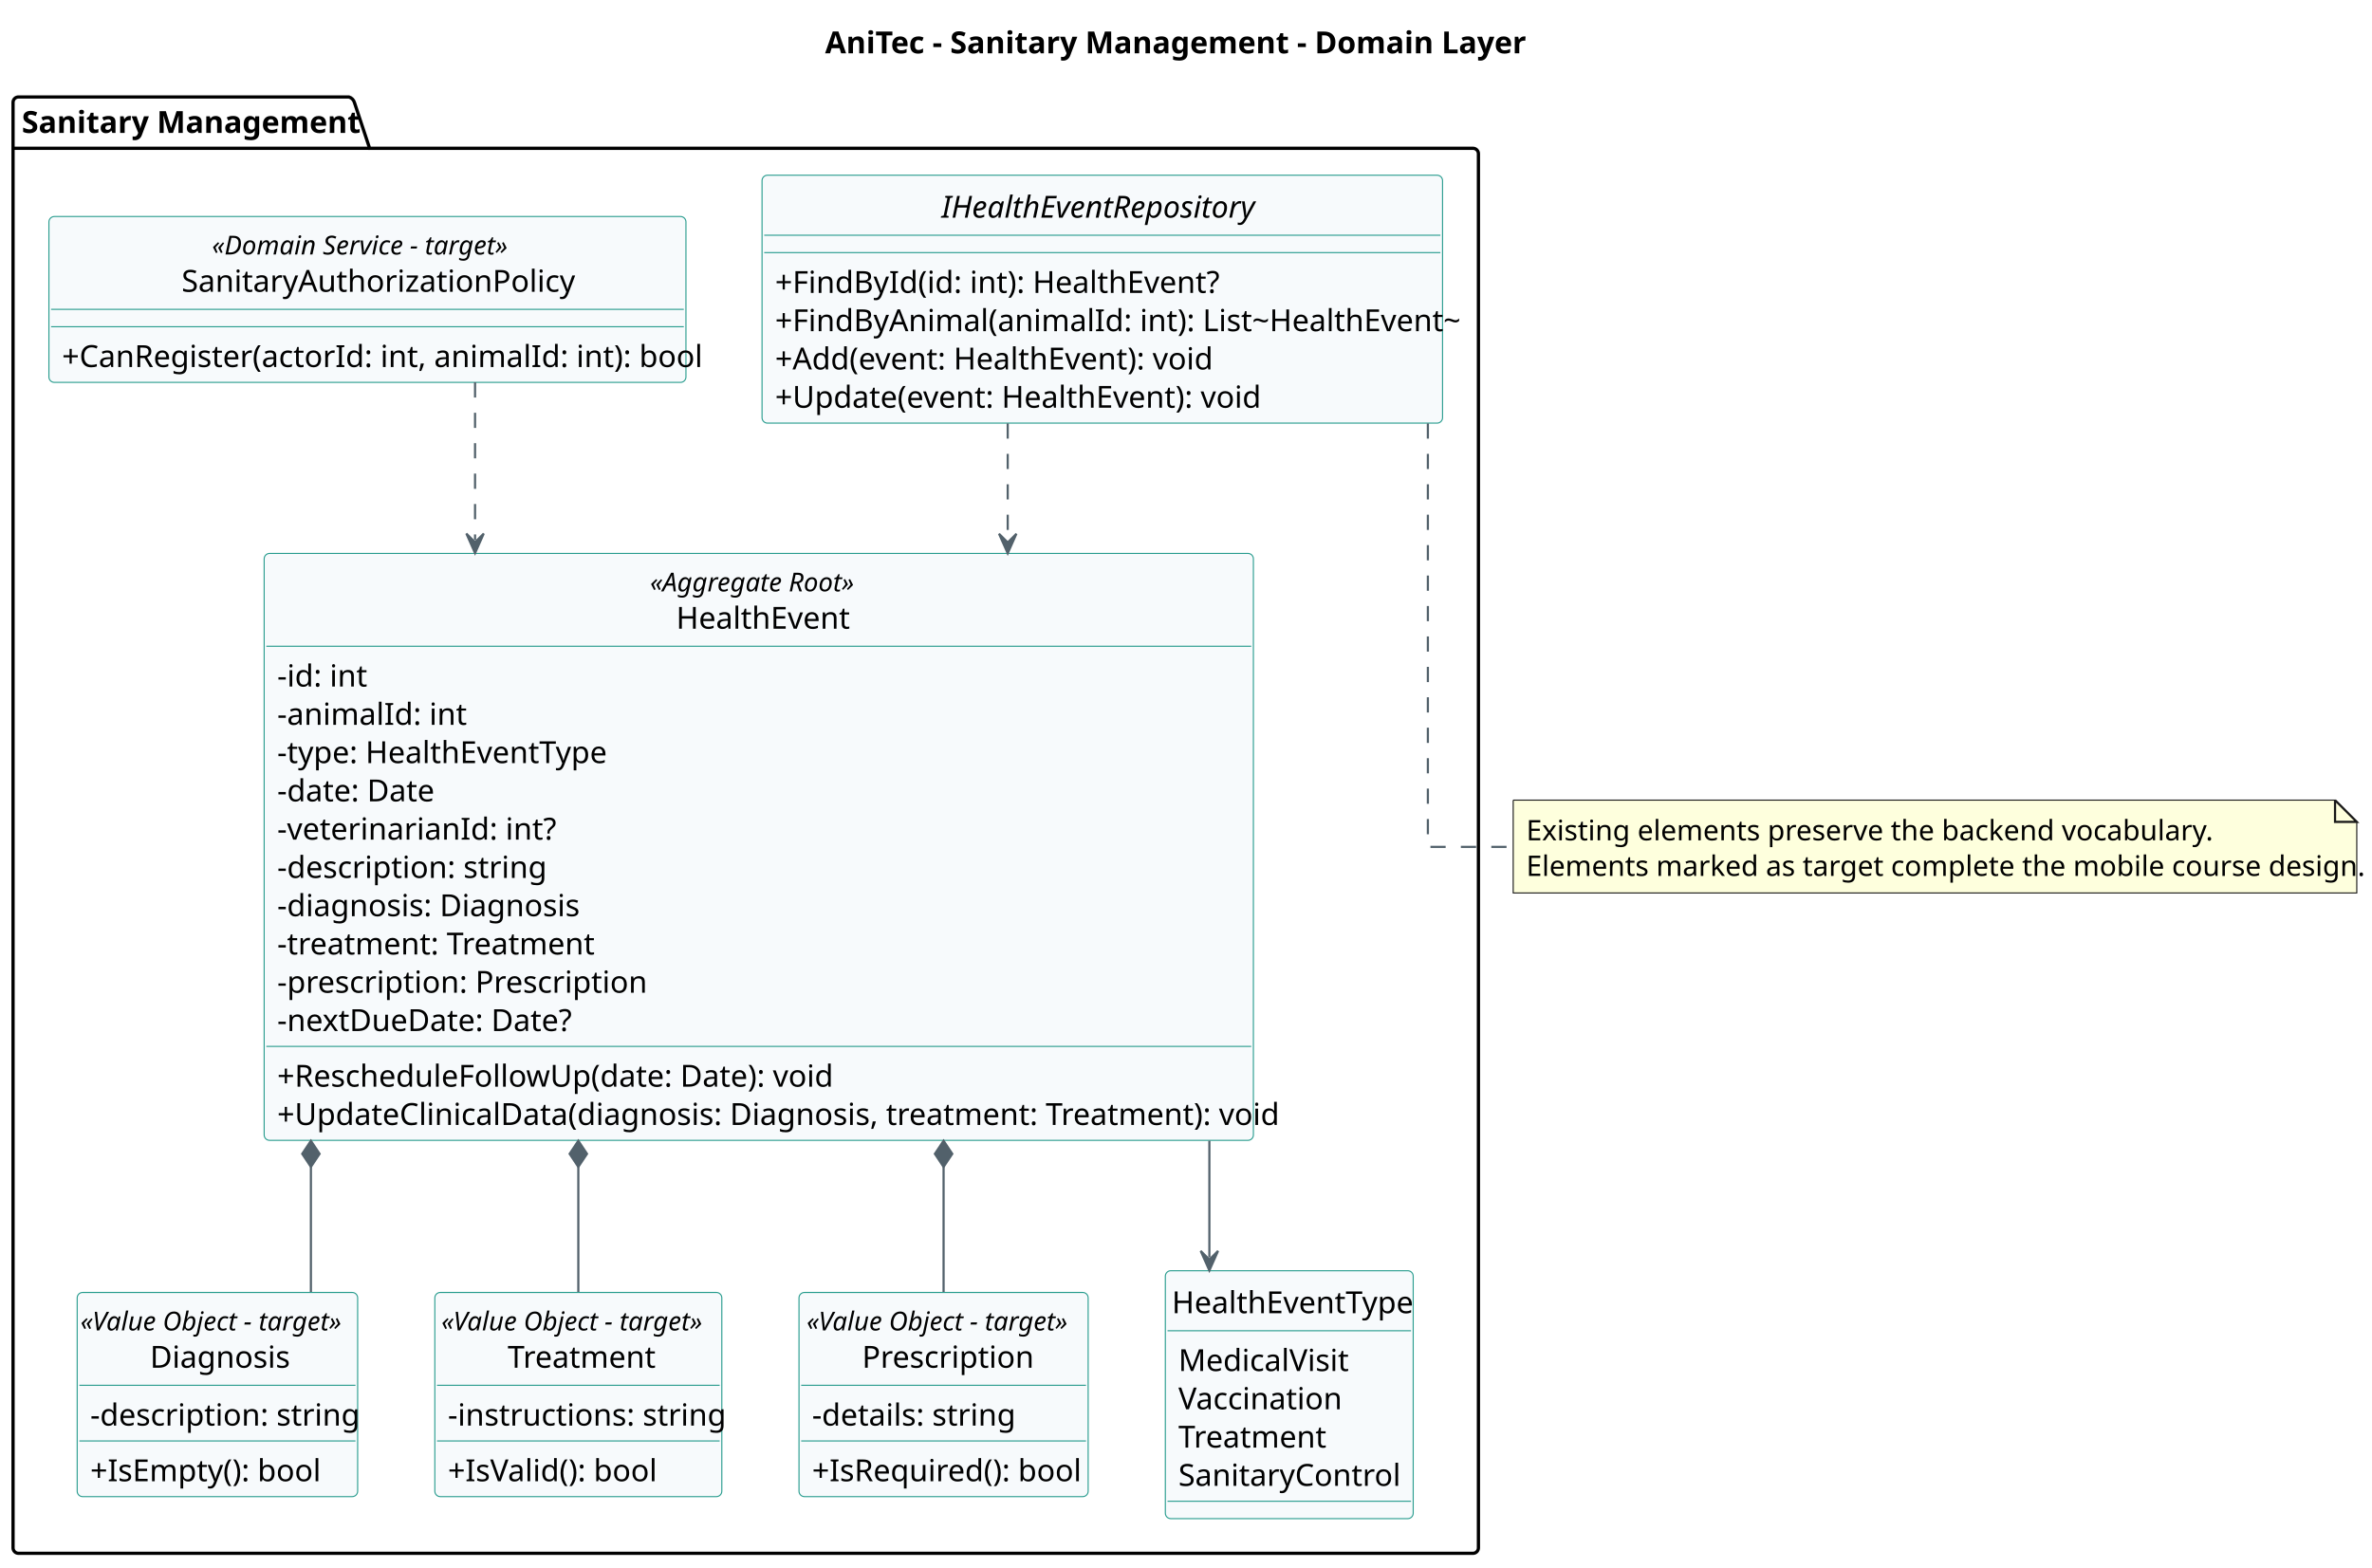
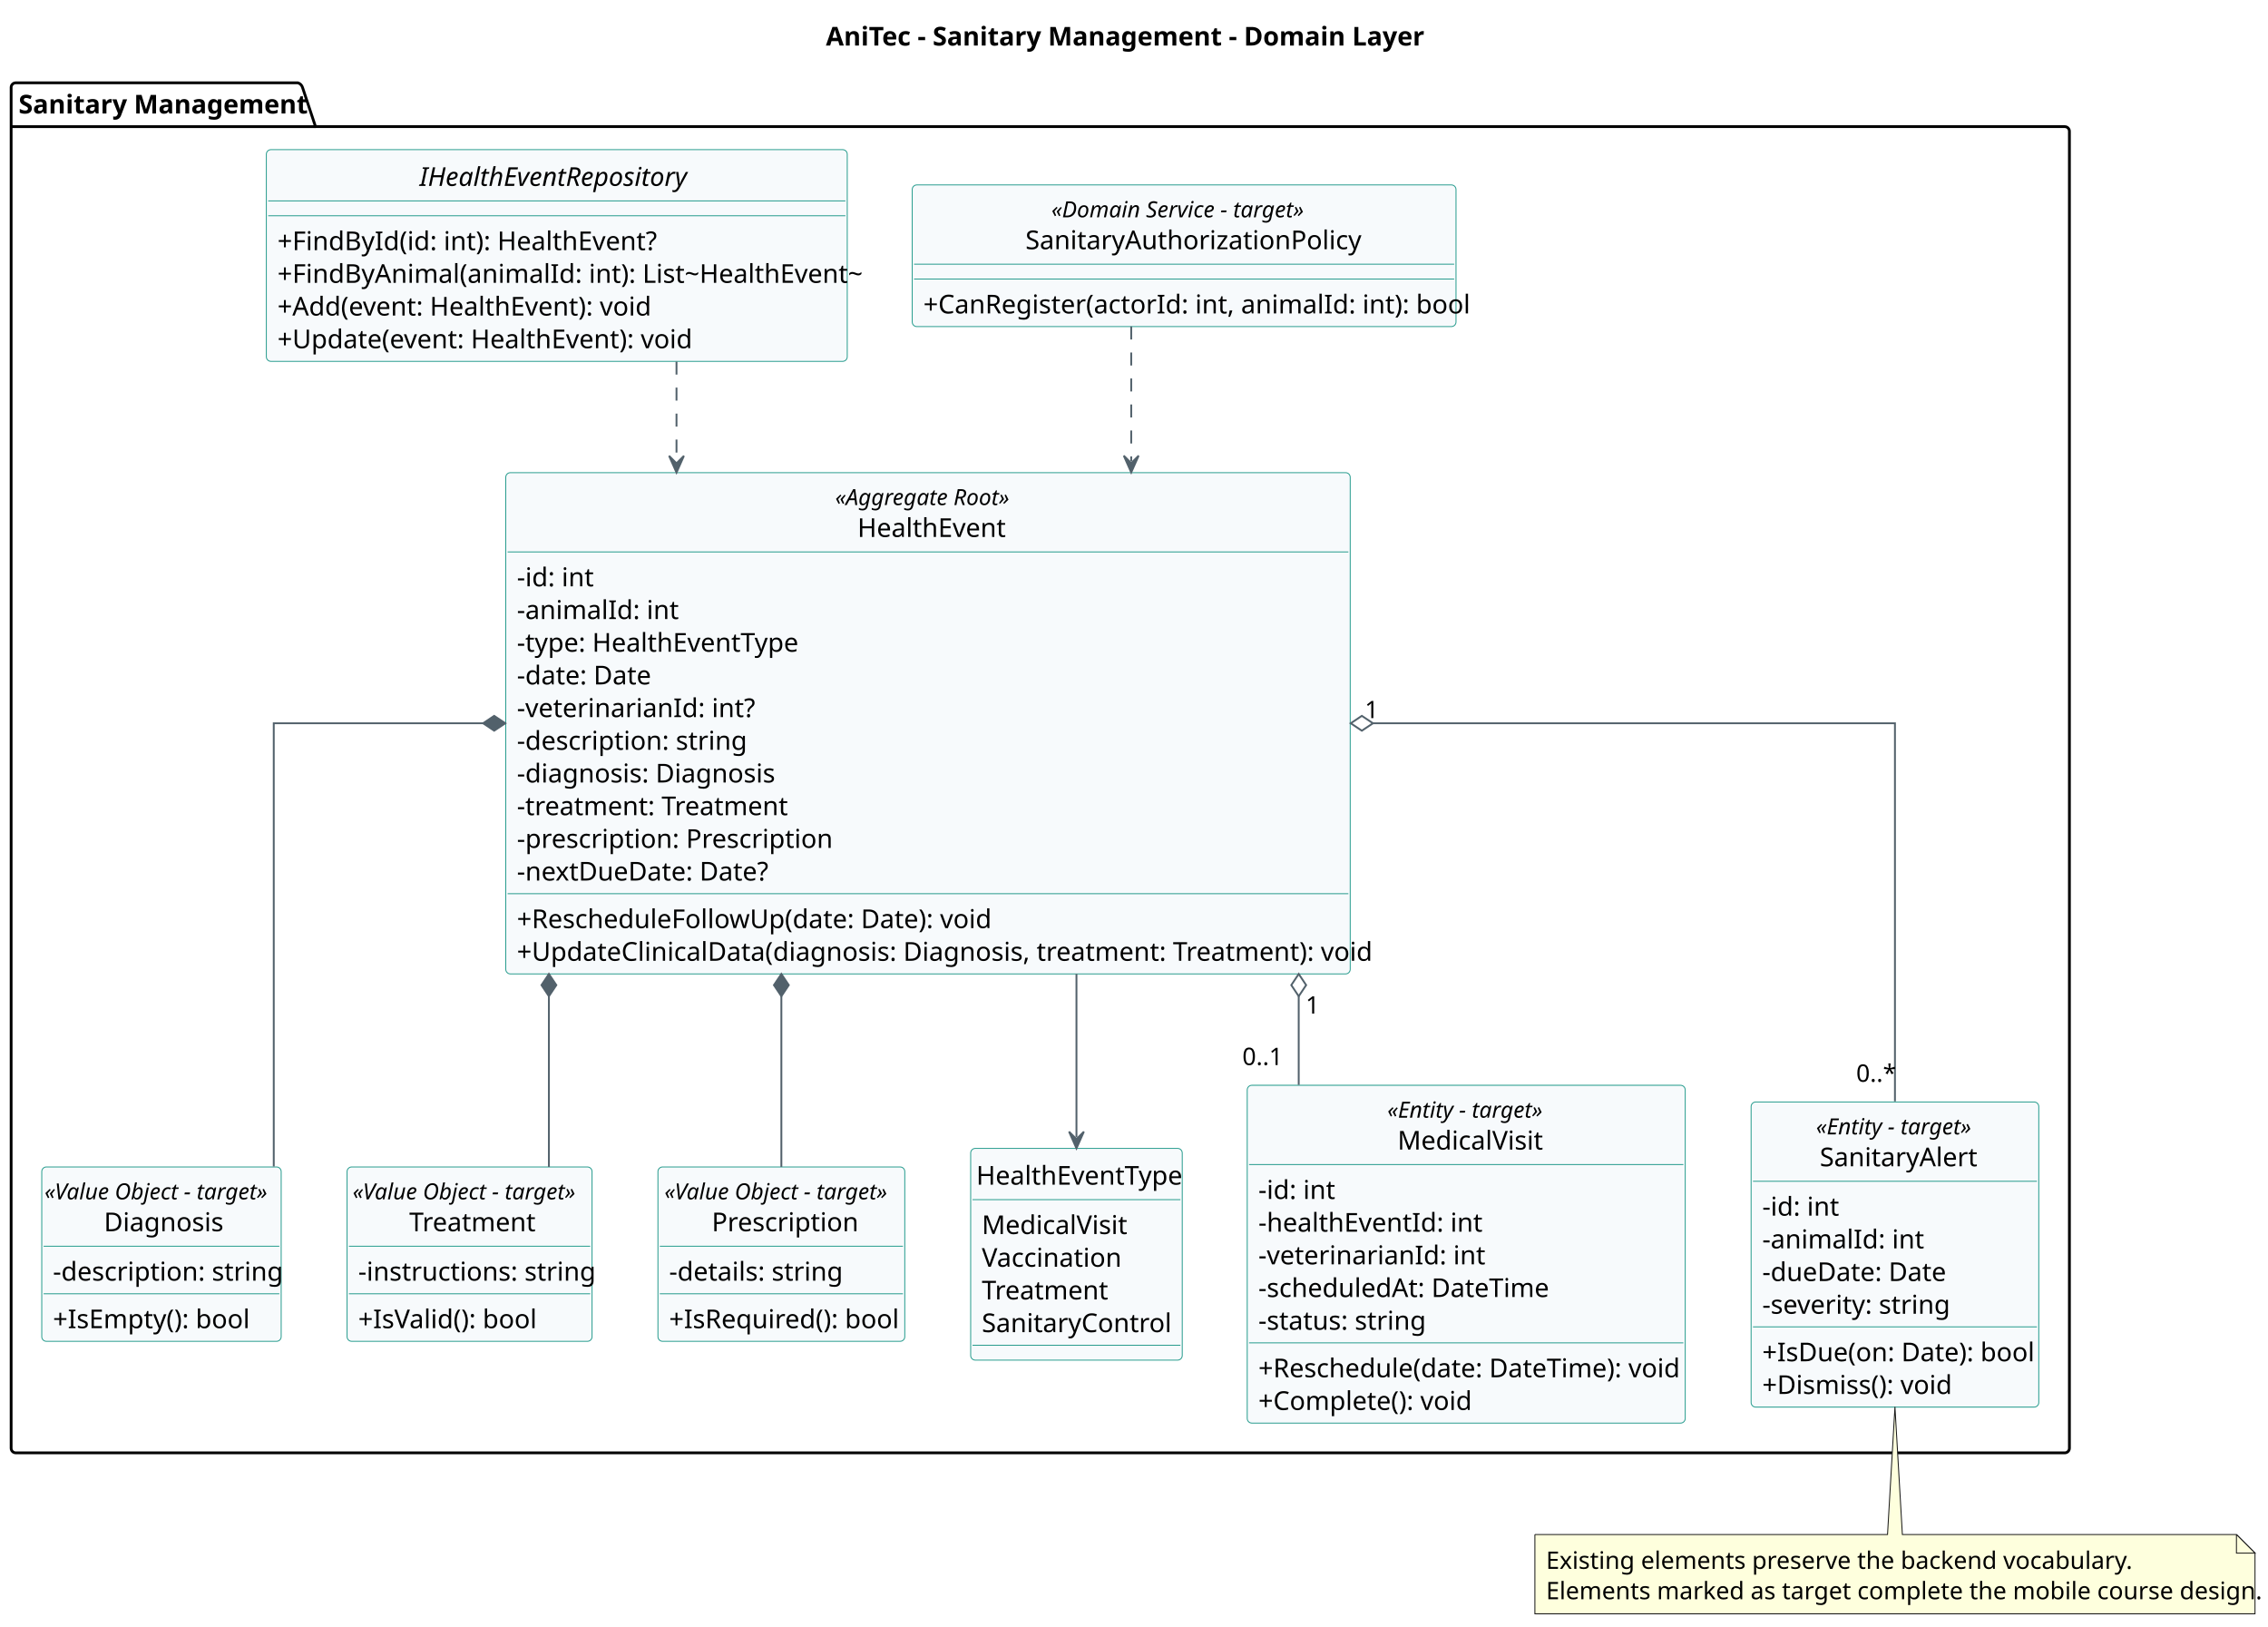
- <svg xmlns="http://www.w3.org/2000/svg" contentStyleType="text/css" height="721px" preserveAspectRatio="none" style="width:1091px;height:721px;background:#FFFFFF;" version="1.1" viewBox="0 0 1091 721" width="1091px" zoomAndPan="magnify">
+ <svg xmlns="http://www.w3.org/2000/svg" contentStyleType="text/css" height="876px" preserveAspectRatio="none" style="width:1222px;height:876px;background:#FFFFFF;" version="1.1" viewBox="0 0 1222 876" width="1222px" zoomAndPan="magnify">
  <defs />
  <g>
-     <text fill="#000000" font-family="sans-serif" font-size="14" font-weight="bold" lengthAdjust="spacing" textLength="318" x="379.5" y="24.533">AniTec - Sanitary Management - Domain Layer</text>
+     <text fill="#000000" font-family="sans-serif" font-size="14" font-weight="bold" lengthAdjust="spacing" textLength="318" x="445" y="24.533">AniTec - Sanitary Management - Domain Layer</text>
    <g id="cluster_Sanitary Management">
-       <path d="M8.5,44.609 L160.5,44.609 A3.75,3.75 0 0 1 163,47.109 L170,68.219 L677.5,68.219 A2.5,2.5 0 0 1 680,70.719 L680,712.109 A2.5,2.5 0 0 1 677.5,714.609 L8.5,714.609 A2.5,2.5 0 0 1 6,712.109 L6,47.109 A2.5,2.5 0 0 1 8.5,44.609 " fill="none" style="stroke:#000000;stroke-width:1.5;" />
+       <path d="M8.5,44.609 L160.5,44.609 A3.75,3.75 0 0 1 163,47.109 L170,68.219 L1112.5,68.219 A2.5,2.5 0 0 1 1115,70.719 L1115,780.109 A2.5,2.5 0 0 1 1112.5,782.609 L8.5,782.609 A2.5,2.5 0 0 1 6,780.109 L6,47.109 A2.5,2.5 0 0 1 8.5,44.609 " fill="none" style="stroke:#000000;stroke-width:1.5;" />
      <line style="stroke:#000000;stroke-width:1.5;" x1="6" x2="170" y1="68.219" y2="68.219" />
      <text fill="#000000" font-family="sans-serif" font-size="14" font-weight="bold" lengthAdjust="spacing" textLength="151" x="10" y="61.143">Sanitary Management</text>
    </g>
    <g id="elem_HealthEvent">
-       <rect codeLine="13" fill="#F7FAFC" height="270.016" id="HealthEvent" rx="2.5" ry="2.5" style="stroke:#2A9D8F;stroke-width:0.5;" width="455" x="121.5" y="254.609" />
-       <text fill="#000000" font-family="sans-serif" font-size="12" font-style="italic" lengthAdjust="spacing" textLength="100" x="299" y="272.066">«Aggregate Root»</text>
-       <text fill="#000000" font-family="sans-serif" font-size="14" lengthAdjust="spacing" textLength="76" x="311" y="289.236">HealthEvent</text>
-       <line style="stroke:#2A9D8F;stroke-width:0.5;" x1="122.5" x2="575.5" y1="297.312" y2="297.312" />
-       <text fill="#000000" font-family="sans-serif" font-size="14" lengthAdjust="spacing" textLength="39" x="127.5" y="315.846">-id: int</text>
-       <text fill="#000000" font-family="sans-serif" font-size="14" lengthAdjust="spacing" textLength="80" x="127.5" y="333.455">-animalId: int</text>
-       <text fill="#000000" font-family="sans-serif" font-size="14" lengthAdjust="spacing" textLength="148" x="127.5" y="351.065">-type: HealthEventType</text>
-       <text fill="#000000" font-family="sans-serif" font-size="14" lengthAdjust="spacing" textLength="71" x="127.5" y="368.674">-date: Date</text>
-       <text fill="#000000" font-family="sans-serif" font-size="14" lengthAdjust="spacing" textLength="122" x="127.5" y="386.283">-veterinarianId: int?</text>
-       <text fill="#000000" font-family="sans-serif" font-size="14" lengthAdjust="spacing" textLength="117" x="127.5" y="403.893">-description: string</text>
-       <text fill="#000000" font-family="sans-serif" font-size="14" lengthAdjust="spacing" textLength="135" x="127.5" y="421.502">-diagnosis: Diagnosis</text>
-       <text fill="#000000" font-family="sans-serif" font-size="14" lengthAdjust="spacing" textLength="138" x="127.5" y="439.111">-treatment: Treatment</text>
-       <text fill="#000000" font-family="sans-serif" font-size="14" lengthAdjust="spacing" textLength="162" x="127.5" y="456.721">-prescription: Prescription</text>
-       <text fill="#000000" font-family="sans-serif" font-size="14" lengthAdjust="spacing" textLength="133" x="127.5" y="474.33">-nextDueDate: Date?</text>
-       <line style="stroke:#2A9D8F;stroke-width:0.5;" x1="122.5" x2="575.5" y1="481.406" y2="481.406" />
-       <text fill="#000000" font-family="sans-serif" font-size="14" lengthAdjust="spacing" textLength="250" x="127.5" y="499.94">+RescheduleFollowUp(date: Date): void</text>
-       <text fill="#000000" font-family="sans-serif" font-size="14" lengthAdjust="spacing" textLength="443" x="127.5" y="517.549">+UpdateClinicalData(diagnosis: Diagnosis, treatment: Treatment): void</text>
+       <rect codeLine="13" fill="#F7FAFC" height="270.016" id="HealthEvent" rx="2.5" ry="2.5" style="stroke:#2A9D8F;stroke-width:0.5;" width="455" x="272.5" y="254.609" />
+       <text fill="#000000" font-family="sans-serif" font-size="12" font-style="italic" lengthAdjust="spacing" textLength="100" x="450" y="272.066">«Aggregate Root»</text>
+       <text fill="#000000" font-family="sans-serif" font-size="14" lengthAdjust="spacing" textLength="76" x="462" y="289.236">HealthEvent</text>
+       <line style="stroke:#2A9D8F;stroke-width:0.5;" x1="273.5" x2="726.5" y1="297.312" y2="297.312" />
+       <text fill="#000000" font-family="sans-serif" font-size="14" lengthAdjust="spacing" textLength="39" x="278.5" y="315.846">-id: int</text>
+       <text fill="#000000" font-family="sans-serif" font-size="14" lengthAdjust="spacing" textLength="80" x="278.5" y="333.455">-animalId: int</text>
+       <text fill="#000000" font-family="sans-serif" font-size="14" lengthAdjust="spacing" textLength="148" x="278.5" y="351.065">-type: HealthEventType</text>
+       <text fill="#000000" font-family="sans-serif" font-size="14" lengthAdjust="spacing" textLength="71" x="278.5" y="368.674">-date: Date</text>
+       <text fill="#000000" font-family="sans-serif" font-size="14" lengthAdjust="spacing" textLength="122" x="278.5" y="386.283">-veterinarianId: int?</text>
+       <text fill="#000000" font-family="sans-serif" font-size="14" lengthAdjust="spacing" textLength="117" x="278.5" y="403.893">-description: string</text>
+       <text fill="#000000" font-family="sans-serif" font-size="14" lengthAdjust="spacing" textLength="135" x="278.5" y="421.502">-diagnosis: Diagnosis</text>
+       <text fill="#000000" font-family="sans-serif" font-size="14" lengthAdjust="spacing" textLength="138" x="278.5" y="439.111">-treatment: Treatment</text>
+       <text fill="#000000" font-family="sans-serif" font-size="14" lengthAdjust="spacing" textLength="162" x="278.5" y="456.721">-prescription: Prescription</text>
+       <text fill="#000000" font-family="sans-serif" font-size="14" lengthAdjust="spacing" textLength="133" x="278.5" y="474.33">-nextDueDate: Date?</text>
+       <line style="stroke:#2A9D8F;stroke-width:0.5;" x1="273.5" x2="726.5" y1="481.406" y2="481.406" />
+       <text fill="#000000" font-family="sans-serif" font-size="14" lengthAdjust="spacing" textLength="250" x="278.5" y="499.94">+RescheduleFollowUp(date: Date): void</text>
+       <text fill="#000000" font-family="sans-serif" font-size="14" lengthAdjust="spacing" textLength="443" x="278.5" y="517.549">+UpdateClinicalData(diagnosis: Diagnosis, treatment: Treatment): void</text>
    </g>
    <g id="elem_Diagnosis">
-       <rect codeLine="27" fill="#F7FAFC" height="93.922" id="Diagnosis" rx="2.5" ry="2.5" style="stroke:#2A9D8F;stroke-width:0.5;" width="129" x="35.5" y="594.609" />
-       <text fill="#000000" font-family="sans-serif" font-size="12" font-style="italic" lengthAdjust="spacing" textLength="126" x="37" y="612.066">«Value Object - target»</text>
-       <text fill="#000000" font-family="sans-serif" font-size="14" lengthAdjust="spacing" textLength="62" x="69" y="629.236">Diagnosis</text>
-       <line style="stroke:#2A9D8F;stroke-width:0.5;" x1="36.5" x2="163.5" y1="637.312" y2="637.312" />
-       <text fill="#000000" font-family="sans-serif" font-size="14" lengthAdjust="spacing" textLength="117" x="41.5" y="655.846">-description: string</text>
-       <line style="stroke:#2A9D8F;stroke-width:0.5;" x1="36.5" x2="163.5" y1="662.922" y2="662.922" />
-       <text fill="#000000" font-family="sans-serif" font-size="14" lengthAdjust="spacing" textLength="102" x="41.5" y="681.455">+IsEmpty(): bool</text>
+       <rect codeLine="27" fill="#F7FAFC" height="93.922" id="Diagnosis" rx="2.5" ry="2.5" style="stroke:#2A9D8F;stroke-width:0.5;" width="129" x="22.5" y="628.609" />
+       <text fill="#000000" font-family="sans-serif" font-size="12" font-style="italic" lengthAdjust="spacing" textLength="126" x="24" y="646.066">«Value Object - target»</text>
+       <text fill="#000000" font-family="sans-serif" font-size="14" lengthAdjust="spacing" textLength="62" x="56" y="663.236">Diagnosis</text>
+       <line style="stroke:#2A9D8F;stroke-width:0.5;" x1="23.5" x2="150.5" y1="671.312" y2="671.312" />
+       <text fill="#000000" font-family="sans-serif" font-size="14" lengthAdjust="spacing" textLength="117" x="28.5" y="689.846">-description: string</text>
+       <line style="stroke:#2A9D8F;stroke-width:0.5;" x1="23.5" x2="150.5" y1="696.922" y2="696.922" />
+       <text fill="#000000" font-family="sans-serif" font-size="14" lengthAdjust="spacing" textLength="102" x="28.5" y="715.455">+IsEmpty(): bool</text>
    </g>
    <g id="elem_Treatment">
-       <rect codeLine="31" fill="#F7FAFC" height="93.922" id="Treatment" rx="2.5" ry="2.5" style="stroke:#2A9D8F;stroke-width:0.5;" width="132" x="200" y="594.609" />
-       <text fill="#000000" font-family="sans-serif" font-size="12" font-style="italic" lengthAdjust="spacing" textLength="126" x="203" y="612.066">«Value Object - target»</text>
-       <text fill="#000000" font-family="sans-serif" font-size="14" lengthAdjust="spacing" textLength="65" x="233.5" y="629.236">Treatment</text>
-       <line style="stroke:#2A9D8F;stroke-width:0.5;" x1="201" x2="331" y1="637.312" y2="637.312" />
-       <text fill="#000000" font-family="sans-serif" font-size="14" lengthAdjust="spacing" textLength="120" x="206" y="655.846">-instructions: string</text>
-       <line style="stroke:#2A9D8F;stroke-width:0.5;" x1="201" x2="331" y1="662.922" y2="662.922" />
-       <text fill="#000000" font-family="sans-serif" font-size="14" lengthAdjust="spacing" textLength="94" x="206" y="681.455">+IsValid(): bool</text>
+       <rect codeLine="31" fill="#F7FAFC" height="93.922" id="Treatment" rx="2.5" ry="2.5" style="stroke:#2A9D8F;stroke-width:0.5;" width="132" x="187" y="628.609" />
+       <text fill="#000000" font-family="sans-serif" font-size="12" font-style="italic" lengthAdjust="spacing" textLength="126" x="190" y="646.066">«Value Object - target»</text>
+       <text fill="#000000" font-family="sans-serif" font-size="14" lengthAdjust="spacing" textLength="65" x="220.5" y="663.236">Treatment</text>
+       <line style="stroke:#2A9D8F;stroke-width:0.5;" x1="188" x2="318" y1="671.312" y2="671.312" />
+       <text fill="#000000" font-family="sans-serif" font-size="14" lengthAdjust="spacing" textLength="120" x="193" y="689.846">-instructions: string</text>
+       <line style="stroke:#2A9D8F;stroke-width:0.5;" x1="188" x2="318" y1="696.922" y2="696.922" />
+       <text fill="#000000" font-family="sans-serif" font-size="14" lengthAdjust="spacing" textLength="94" x="193" y="715.455">+IsValid(): bool</text>
    </g>
    <g id="elem_Prescription">
-       <rect codeLine="35" fill="#F7FAFC" height="93.922" id="Prescription" rx="2.5" ry="2.5" style="stroke:#2A9D8F;stroke-width:0.5;" width="133" x="367.5" y="594.609" />
-       <text fill="#000000" font-family="sans-serif" font-size="12" font-style="italic" lengthAdjust="spacing" textLength="126" x="371" y="612.066">«Value Object - target»</text>
-       <text fill="#000000" font-family="sans-serif" font-size="14" lengthAdjust="spacing" textLength="75" x="396.5" y="629.236">Prescription</text>
-       <line style="stroke:#2A9D8F;stroke-width:0.5;" x1="368.5" x2="499.5" y1="637.312" y2="637.312" />
-       <text fill="#000000" font-family="sans-serif" font-size="14" lengthAdjust="spacing" textLength="89" x="373.5" y="655.846">-details: string</text>
-       <line style="stroke:#2A9D8F;stroke-width:0.5;" x1="368.5" x2="499.5" y1="662.922" y2="662.922" />
-       <text fill="#000000" font-family="sans-serif" font-size="14" lengthAdjust="spacing" textLength="121" x="373.5" y="681.455">+IsRequired(): bool</text>
+       <rect codeLine="35" fill="#F7FAFC" height="93.922" id="Prescription" rx="2.5" ry="2.5" style="stroke:#2A9D8F;stroke-width:0.5;" width="133" x="354.5" y="628.609" />
+       <text fill="#000000" font-family="sans-serif" font-size="12" font-style="italic" lengthAdjust="spacing" textLength="126" x="358" y="646.066">«Value Object - target»</text>
+       <text fill="#000000" font-family="sans-serif" font-size="14" lengthAdjust="spacing" textLength="75" x="383.5" y="663.236">Prescription</text>
+       <line style="stroke:#2A9D8F;stroke-width:0.5;" x1="355.5" x2="486.5" y1="671.312" y2="671.312" />
+       <text fill="#000000" font-family="sans-serif" font-size="14" lengthAdjust="spacing" textLength="89" x="360.5" y="689.846">-details: string</text>
+       <line style="stroke:#2A9D8F;stroke-width:0.5;" x1="355.5" x2="486.5" y1="696.922" y2="696.922" />
+       <text fill="#000000" font-family="sans-serif" font-size="14" lengthAdjust="spacing" textLength="121" x="360.5" y="715.455">+IsRequired(): bool</text>
    </g>
    <g id="elem_HealthEventType">
-       <rect codeLine="39" fill="#F7FAFC" height="114.047" id="HealthEventType" rx="2.5" ry="2.5" style="stroke:#2A9D8F;stroke-width:0.5;" width="114" x="536" y="584.609" />
-       <text fill="#000000" font-family="sans-serif" font-size="14" lengthAdjust="spacing" textLength="108" x="539" y="604.143">HealthEventType</text>
-       <line style="stroke:#2A9D8F;stroke-width:0.5;" x1="537" x2="649" y1="612.219" y2="612.219" />
-       <text fill="#000000" font-family="sans-serif" font-size="14" lengthAdjust="spacing" textLength="74" x="542" y="630.752">MedicalVisit</text>
-       <text fill="#000000" font-family="sans-serif" font-size="14" lengthAdjust="spacing" textLength="73" x="542" y="648.361">Vaccination</text>
-       <text fill="#000000" font-family="sans-serif" font-size="14" lengthAdjust="spacing" textLength="65" x="542" y="665.971">Treatment</text>
-       <text fill="#000000" font-family="sans-serif" font-size="14" lengthAdjust="spacing" textLength="98" x="542" y="683.58">SanitaryControl</text>
-       <line style="stroke:#2A9D8F;stroke-width:0.5;" x1="537" x2="649" y1="690.656" y2="690.656" />
+       <rect codeLine="39" fill="#F7FAFC" height="114.047" id="HealthEventType" rx="2.5" ry="2.5" style="stroke:#2A9D8F;stroke-width:0.5;" width="114" x="523" y="618.609" />
+       <text fill="#000000" font-family="sans-serif" font-size="14" lengthAdjust="spacing" textLength="108" x="526" y="638.143">HealthEventType</text>
+       <line style="stroke:#2A9D8F;stroke-width:0.5;" x1="524" x2="636" y1="646.219" y2="646.219" />
+       <text fill="#000000" font-family="sans-serif" font-size="14" lengthAdjust="spacing" textLength="74" x="529" y="664.752">MedicalVisit</text>
+       <text fill="#000000" font-family="sans-serif" font-size="14" lengthAdjust="spacing" textLength="73" x="529" y="682.361">Vaccination</text>
+       <text fill="#000000" font-family="sans-serif" font-size="14" lengthAdjust="spacing" textLength="65" x="529" y="699.971">Treatment</text>
+       <text fill="#000000" font-family="sans-serif" font-size="14" lengthAdjust="spacing" textLength="98" x="529" y="717.58">SanitaryControl</text>
+       <line style="stroke:#2A9D8F;stroke-width:0.5;" x1="524" x2="636" y1="724.656" y2="724.656" />
    </g>
    <g id="elem_SanitaryAuthorizationPolicy">
-       <rect codeLine="45" fill="#F7FAFC" height="76.312" id="SanitaryAuthorizationPolicy" rx="2.5" ry="2.5" style="stroke:#2A9D8F;stroke-width:0.5;" width="293" x="22.5" y="99.609" />
-       <text fill="#000000" font-family="sans-serif" font-size="12" font-style="italic" lengthAdjust="spacing" textLength="143" x="97.5" y="117.066">«Domain Service - target»</text>
-       <text fill="#000000" font-family="sans-serif" font-size="14" lengthAdjust="spacing" textLength="171" x="83.5" y="134.236">SanitaryAuthorizationPolicy</text>
-       <line style="stroke:#2A9D8F;stroke-width:0.5;" x1="23.5" x2="314.5" y1="142.312" y2="142.312" />
-       <line style="stroke:#2A9D8F;stroke-width:0.5;" x1="23.5" x2="314.5" y1="150.312" y2="150.312" />
-       <text fill="#000000" font-family="sans-serif" font-size="14" lengthAdjust="spacing" textLength="281" x="28.5" y="168.846">+CanRegister(actorId: int, animalId: int): bool</text>
+       <rect codeLine="45" fill="#F7FAFC" height="76.312" id="SanitaryAuthorizationPolicy" rx="2.5" ry="2.5" style="stroke:#2A9D8F;stroke-width:0.5;" width="293" x="491.5" y="99.609" />
+       <text fill="#000000" font-family="sans-serif" font-size="12" font-style="italic" lengthAdjust="spacing" textLength="143" x="566.5" y="117.066">«Domain Service - target»</text>
+       <text fill="#000000" font-family="sans-serif" font-size="14" lengthAdjust="spacing" textLength="171" x="552.5" y="134.236">SanitaryAuthorizationPolicy</text>
+       <line style="stroke:#2A9D8F;stroke-width:0.5;" x1="492.5" x2="783.5" y1="142.312" y2="142.312" />
+       <line style="stroke:#2A9D8F;stroke-width:0.5;" x1="492.5" x2="783.5" y1="150.312" y2="150.312" />
+       <text fill="#000000" font-family="sans-serif" font-size="14" lengthAdjust="spacing" textLength="281" x="497.5" y="168.846">+CanRegister(actorId: int, animalId: int): bool</text>
    </g>
    <g id="elem_IHealthEventRepository">
-       <rect codeLine="48" fill="#F7FAFC" height="114.047" id="IHealthEventRepository" rx="2.5" ry="2.5" style="stroke:#2A9D8F;stroke-width:0.5;" width="313" x="350.5" y="80.609" />
-       <text fill="#000000" font-family="sans-serif" font-size="14" font-style="italic" lengthAdjust="spacing" textLength="148" x="433" y="100.143">IHealthEventRepository</text>
-       <line style="stroke:#2A9D8F;stroke-width:0.5;" x1="351.5" x2="662.5" y1="108.219" y2="108.219" />
-       <line style="stroke:#2A9D8F;stroke-width:0.5;" x1="351.5" x2="662.5" y1="116.219" y2="116.219" />
-       <text fill="#000000" font-family="sans-serif" font-size="14" lengthAdjust="spacing" textLength="199" x="356.5" y="134.752">+FindById(id: int): HealthEvent?</text>
-       <text fill="#000000" font-family="sans-serif" font-size="14" lengthAdjust="spacing" textLength="301" x="356.5" y="152.361">+FindByAnimal(animalId: int): List~HealthEvent~</text>
-       <text fill="#000000" font-family="sans-serif" font-size="14" lengthAdjust="spacing" textLength="196" x="356.5" y="169.971">+Add(event: HealthEvent): void</text>
-       <text fill="#000000" font-family="sans-serif" font-size="14" lengthAdjust="spacing" textLength="216" x="356.5" y="187.58">+Update(event: HealthEvent): void</text>
+       <rect codeLine="48" fill="#F7FAFC" height="114.047" id="IHealthEventRepository" rx="2.5" ry="2.5" style="stroke:#2A9D8F;stroke-width:0.5;" width="313" x="143.5" y="80.609" />
+       <text fill="#000000" font-family="sans-serif" font-size="14" font-style="italic" lengthAdjust="spacing" textLength="148" x="226" y="100.143">IHealthEventRepository</text>
+       <line style="stroke:#2A9D8F;stroke-width:0.5;" x1="144.5" x2="455.5" y1="108.219" y2="108.219" />
+       <line style="stroke:#2A9D8F;stroke-width:0.5;" x1="144.5" x2="455.5" y1="116.219" y2="116.219" />
+       <text fill="#000000" font-family="sans-serif" font-size="14" lengthAdjust="spacing" textLength="199" x="149.5" y="134.752">+FindById(id: int): HealthEvent?</text>
+       <text fill="#000000" font-family="sans-serif" font-size="14" lengthAdjust="spacing" textLength="301" x="149.5" y="152.361">+FindByAnimal(animalId: int): List~HealthEvent~</text>
+       <text fill="#000000" font-family="sans-serif" font-size="14" lengthAdjust="spacing" textLength="196" x="149.5" y="169.971">+Add(event: HealthEvent): void</text>
+       <text fill="#000000" font-family="sans-serif" font-size="14" lengthAdjust="spacing" textLength="216" x="149.5" y="187.58">+Update(event: HealthEvent): void</text>
    </g>
-     <g id="elem_GMN16">
-       <path d="M696,368.109 L696,410.812 L1084,410.812 L1084,378.109 L1074,368.109 L696,368.109 " fill="#FEFFDD" style="stroke:#181818;stroke-width:0.5;" />
-       <path d="M1074,368.109 L1074,378.109 L1084,378.109 L1074,368.109 " fill="#FEFFDD" style="stroke:#181818;stroke-width:1.0;" />
-       <text fill="#000000" font-family="sans-serif" font-size="13" lengthAdjust="spacing" textLength="300" x="702" y="386.604">Existing elements preserve the backend vocabulary.</text>
-       <text fill="#000000" font-family="sans-serif" font-size="13" lengthAdjust="spacing" textLength="367" x="702" y="402.956">Elements marked as target complete the mobile course design.</text>
+     <g id="elem_MedicalVisit">
+       <rect codeLine="60" fill="#F7FAFC" height="181.969" id="MedicalVisit" rx="2.5" ry="2.5" style="stroke:#2A9D8F;stroke-width:0.5;" width="236" x="672" y="584.609" />
+       <text fill="#000000" font-family="sans-serif" font-size="12" font-style="italic" lengthAdjust="spacing" textLength="85" x="747.5" y="602.066">«Entity - target»</text>
+       <text fill="#000000" font-family="sans-serif" font-size="14" lengthAdjust="spacing" textLength="74" x="753" y="619.236">MedicalVisit</text>
+       <line style="stroke:#2A9D8F;stroke-width:0.5;" x1="673" x2="907" y1="627.312" y2="627.312" />
+       <text fill="#000000" font-family="sans-serif" font-size="14" lengthAdjust="spacing" textLength="39" x="678" y="645.846">-id: int</text>
+       <text fill="#000000" font-family="sans-serif" font-size="14" lengthAdjust="spacing" textLength="114" x="678" y="663.455">-healthEventId: int</text>
+       <text fill="#000000" font-family="sans-serif" font-size="14" lengthAdjust="spacing" textLength="114" x="678" y="681.064">-veterinarianId: int</text>
+       <text fill="#000000" font-family="sans-serif" font-size="14" lengthAdjust="spacing" textLength="152" x="678" y="698.674">-scheduledAt: DateTime</text>
+       <text fill="#000000" font-family="sans-serif" font-size="14" lengthAdjust="spacing" textLength="86" x="678" y="716.283">-status: string</text>
+       <line style="stroke:#2A9D8F;stroke-width:0.5;" x1="673" x2="907" y1="723.359" y2="723.359" />
+       <text fill="#000000" font-family="sans-serif" font-size="14" lengthAdjust="spacing" textLength="224" x="678" y="741.893">+Reschedule(date: DateTime): void</text>
+       <text fill="#000000" font-family="sans-serif" font-size="14" lengthAdjust="spacing" textLength="112" x="678" y="759.502">+Complete(): void</text>
+     </g>
+     <g id="elem_SanitaryAlert">
+       <rect codeLine="69" fill="#F7FAFC" height="164.359" id="SanitaryAlert" rx="2.5" ry="2.5" style="stroke:#2A9D8F;stroke-width:0.5;" width="155" x="943.5" y="593.609" />
+       <text fill="#000000" font-family="sans-serif" font-size="12" font-style="italic" lengthAdjust="spacing" textLength="85" x="978.5" y="611.066">«Entity - target»</text>
+       <text fill="#000000" font-family="sans-serif" font-size="14" lengthAdjust="spacing" textLength="81" x="980.5" y="628.236">SanitaryAlert</text>
+       <line style="stroke:#2A9D8F;stroke-width:0.5;" x1="944.5" x2="1097.5" y1="636.312" y2="636.312" />
+       <text fill="#000000" font-family="sans-serif" font-size="14" lengthAdjust="spacing" textLength="39" x="949.5" y="654.846">-id: int</text>
+       <text fill="#000000" font-family="sans-serif" font-size="14" lengthAdjust="spacing" textLength="80" x="949.5" y="672.455">-animalId: int</text>
+       <text fill="#000000" font-family="sans-serif" font-size="14" lengthAdjust="spacing" textLength="97" x="949.5" y="690.064">-dueDate: Date</text>
+       <text fill="#000000" font-family="sans-serif" font-size="14" lengthAdjust="spacing" textLength="97" x="949.5" y="707.674">-severity: string</text>
+       <line style="stroke:#2A9D8F;stroke-width:0.5;" x1="944.5" x2="1097.5" y1="714.75" y2="714.75" />
+       <text fill="#000000" font-family="sans-serif" font-size="14" lengthAdjust="spacing" textLength="143" x="949.5" y="733.283">+IsDue(on: Date): bool</text>
+       <text fill="#000000" font-family="sans-serif" font-size="14" lengthAdjust="spacing" textLength="100" x="949.5" y="750.893">+Dismiss(): void</text>
+     </g>
+     <g id="elem_GMN20">
+       <path d="M827,826.609 L827,869.312 A0,0 0 0 0 827,869.312 L1215,869.312 A0,0 0 0 0 1215,869.312 L1215,836.609 L1205,826.609 L1025,826.609 L1021,757.819 L1017,826.609 L827,826.609 A0,0 0 0 0 827,826.609 " fill="#FEFFDD" style="stroke:#181818;stroke-width:0.5;" />
+       <path d="M1205,826.609 L1205,836.609 L1215,836.609 L1205,826.609 " fill="#FEFFDD" style="stroke:#181818;stroke-width:0.5;" />
+       <text fill="#000000" font-family="sans-serif" font-size="13" lengthAdjust="spacing" textLength="300" x="833" y="845.105">Existing elements preserve the backend vocabulary.</text>
+       <text fill="#000000" font-family="sans-serif" font-size="13" lengthAdjust="spacing" textLength="367" x="833" y="861.456">Elements marked as target complete the mobile course design.</text>
    </g>
    <g id="link_HealthEvent_Diagnosis">
-       <path codeLine="54" d="M143,536.829 C143,561.819 143,574.319 143,594.369 " fill="none" id="HealthEvent-backto-Diagnosis" style="stroke:#52616B;stroke-width:1.0;" />
-       <polygon fill="#52616B" points="143,524.829,139,530.829,143,536.829,147,530.829,143,524.829" style="stroke:#52616B;stroke-width:1.0;" />
+       <path codeLine="54" d="M260.27,389.609 C192.29,389.609 147.5,389.609 147.5,389.609 C147.5,389.609 147.5,547.149 147.5,628.379 " fill="none" id="HealthEvent-backto-Diagnosis" style="stroke:#52616B;stroke-width:1.0;" />
+       <polygon fill="#52616B" points="272.27,389.609,266.27,385.609,260.27,389.609,266.27,393.609,272.27,389.609" style="stroke:#52616B;stroke-width:1.0;" />
    </g>
    <g id="link_HealthEvent_Treatment">
-       <path codeLine="55" d="M266,536.829 C266,561.819 266,574.319 266,594.369 " fill="none" id="HealthEvent-backto-Treatment" style="stroke:#52616B;stroke-width:1.0;" />
-       <polygon fill="#52616B" points="266,524.829,262,530.829,266,536.829,270,530.829,266,524.829" style="stroke:#52616B;stroke-width:1.0;" />
+       <path codeLine="55" d="M295.75,536.649 C295.75,573.969 295.75,600.009 295.75,628.569 " fill="none" id="HealthEvent-backto-Treatment" style="stroke:#52616B;stroke-width:1.0;" />
+       <polygon fill="#52616B" points="295.75,524.649,291.75,530.649,295.75,536.649,299.75,530.649,295.75,524.649" style="stroke:#52616B;stroke-width:1.0;" />
    </g>
    <g id="link_HealthEvent_Prescription">
-       <path codeLine="56" d="M434,536.829 C434,561.819 434,574.319 434,594.369 " fill="none" id="HealthEvent-backto-Prescription" style="stroke:#52616B;stroke-width:1.0;" />
-       <polygon fill="#52616B" points="434,524.829,430,530.829,434,536.829,438,530.829,434,524.829" style="stroke:#52616B;stroke-width:1.0;" />
+       <path codeLine="56" d="M421,536.649 C421,573.969 421,600.009 421,628.569 " fill="none" id="HealthEvent-backto-Prescription" style="stroke:#52616B;stroke-width:1.0;" />
+       <polygon fill="#52616B" points="421,524.649,417,530.649,421,536.649,425,530.649,421,524.649" style="stroke:#52616B;stroke-width:1.0;" />
    </g>
    <g id="link_HealthEvent_HealthEventType">
-       <path codeLine="57" d="M556.25,524.829 C556.25,545.849 556.25,560.519 556.25,578.489 " fill="none" id="HealthEvent-to-HealthEventType" style="stroke:#52616B;stroke-width:1.0;" />
-       <polygon fill="#52616B" points="556.25,584.489,560.25,575.489,556.25,579.489,552.25,575.489,556.25,584.489" style="stroke:#52616B;stroke-width:1.0;" />
+       <path codeLine="57" d="M580,524.649 C580,557.769 580,585.469 580,612.589 " fill="none" id="HealthEvent-to-HealthEventType" style="stroke:#52616B;stroke-width:1.0;" />
+       <polygon fill="#52616B" points="580,618.589,584,609.589,580,613.589,576,609.589,580,618.589" style="stroke:#52616B;stroke-width:1.0;" />
    </g>
    <g id="link_SanitaryAuthorizationPolicy_HealthEvent">
-       <path codeLine="58" d="M218.5,175.879 C218.5,197.359 218.5,219.589 218.5,248.469 " fill="none" id="SanitaryAuthorizationPolicy-to-HealthEvent" style="stroke:#52616B;stroke-width:1.0;stroke-dasharray:7.0,7.0;" />
-       <polygon fill="#52616B" points="218.5,254.469,222.5,245.469,218.5,249.469,214.5,245.469,218.5,254.469" style="stroke:#52616B;stroke-width:1.0;" />
+       <path codeLine="58" d="M609.5,175.879 C609.5,197.359 609.5,219.589 609.5,248.469 " fill="none" id="SanitaryAuthorizationPolicy-to-HealthEvent" style="stroke:#52616B;stroke-width:1.0;stroke-dasharray:7.0,7.0;" />
+       <polygon fill="#52616B" points="609.5,254.469,613.5,245.469,609.5,249.469,605.5,245.469,609.5,254.469" style="stroke:#52616B;stroke-width:1.0;" />
    </g>
    <g id="link_IHealthEventRepository_HealthEvent">
-       <path codeLine="59" d="M463.5,194.789 C463.5,212.799 463.5,227.509 463.5,248.559 " fill="none" id="IHealthEventRepository-to-HealthEvent" style="stroke:#52616B;stroke-width:1.0;stroke-dasharray:7.0,7.0;" />
-       <polygon fill="#52616B" points="463.5,254.559,467.5,245.559,463.5,249.559,459.5,245.559,463.5,254.559" style="stroke:#52616B;stroke-width:1.0;" />
+       <path codeLine="59" d="M364.5,194.789 C364.5,212.799 364.5,227.509 364.5,248.559 " fill="none" id="IHealthEventRepository-to-HealthEvent" style="stroke:#52616B;stroke-width:1.0;stroke-dasharray:7.0,7.0;" />
+       <polygon fill="#52616B" points="364.5,254.559,368.5,245.559,364.5,249.559,360.5,245.559,364.5,254.559" style="stroke:#52616B;stroke-width:1.0;" />
    </g>
-     <g id="link_IHealthEventRepository_GMN16">
-       <path d="M656.75,194.789 C656.75,269.139 656.75,389.609 656.75,389.609 C656.75,389.609 672.49,389.609 695.79,389.609 " fill="none" id="IHealthEventRepository-GMN16" style="stroke:#52616B;stroke-width:1.0;stroke-dasharray:7.0,7.0;" />
+     <g id="link_HealthEvent_MedicalVisit">
+       <path codeLine="77" d="M699.75,536.649 C699.75,556.899 699.75,565.359 699.75,584.409 " fill="none" id="HealthEvent-backto-MedicalVisit" style="stroke:#52616B;stroke-width:1.0;" />
+       <polygon fill="none" points="699.75,524.649,695.75,530.649,699.75,536.649,703.75,530.649,699.75,524.649" style="stroke:#52616B;stroke-width:1.0;" />
+       <text fill="#000000" font-family="sans-serif" font-size="13" lengthAdjust="spacing" textLength="7" x="703.482" y="545.976">1</text>
+       <text fill="#000000" font-family="sans-serif" font-size="13" lengthAdjust="spacing" textLength="22" x="669.365" y="573.705">0..1</text>
+     </g>
+     <g id="link_HealthEvent_SanitaryAlert">
+       <path codeLine="78" d="M739.76,389.609 C879.95,389.609 1021,389.609 1021,389.609 C1021,389.609 1021,508.779 1021,593.269 " fill="none" id="HealthEvent-backto-SanitaryAlert" style="stroke:#52616B;stroke-width:1.0;" />
+       <polygon fill="none" points="727.76,389.609,733.76,393.609,739.76,389.609,733.76,385.609,727.76,389.609" style="stroke:#52616B;stroke-width:1.0;" />
+       <text fill="#000000" font-family="sans-serif" font-size="13" lengthAdjust="spacing" textLength="7" x="735.348" y="386.848">1</text>
+       <text fill="#000000" font-family="sans-serif" font-size="13" lengthAdjust="spacing" textLength="20" x="1000.109" y="582.718">0..*</text>
    </g>
  </g>
</svg>
